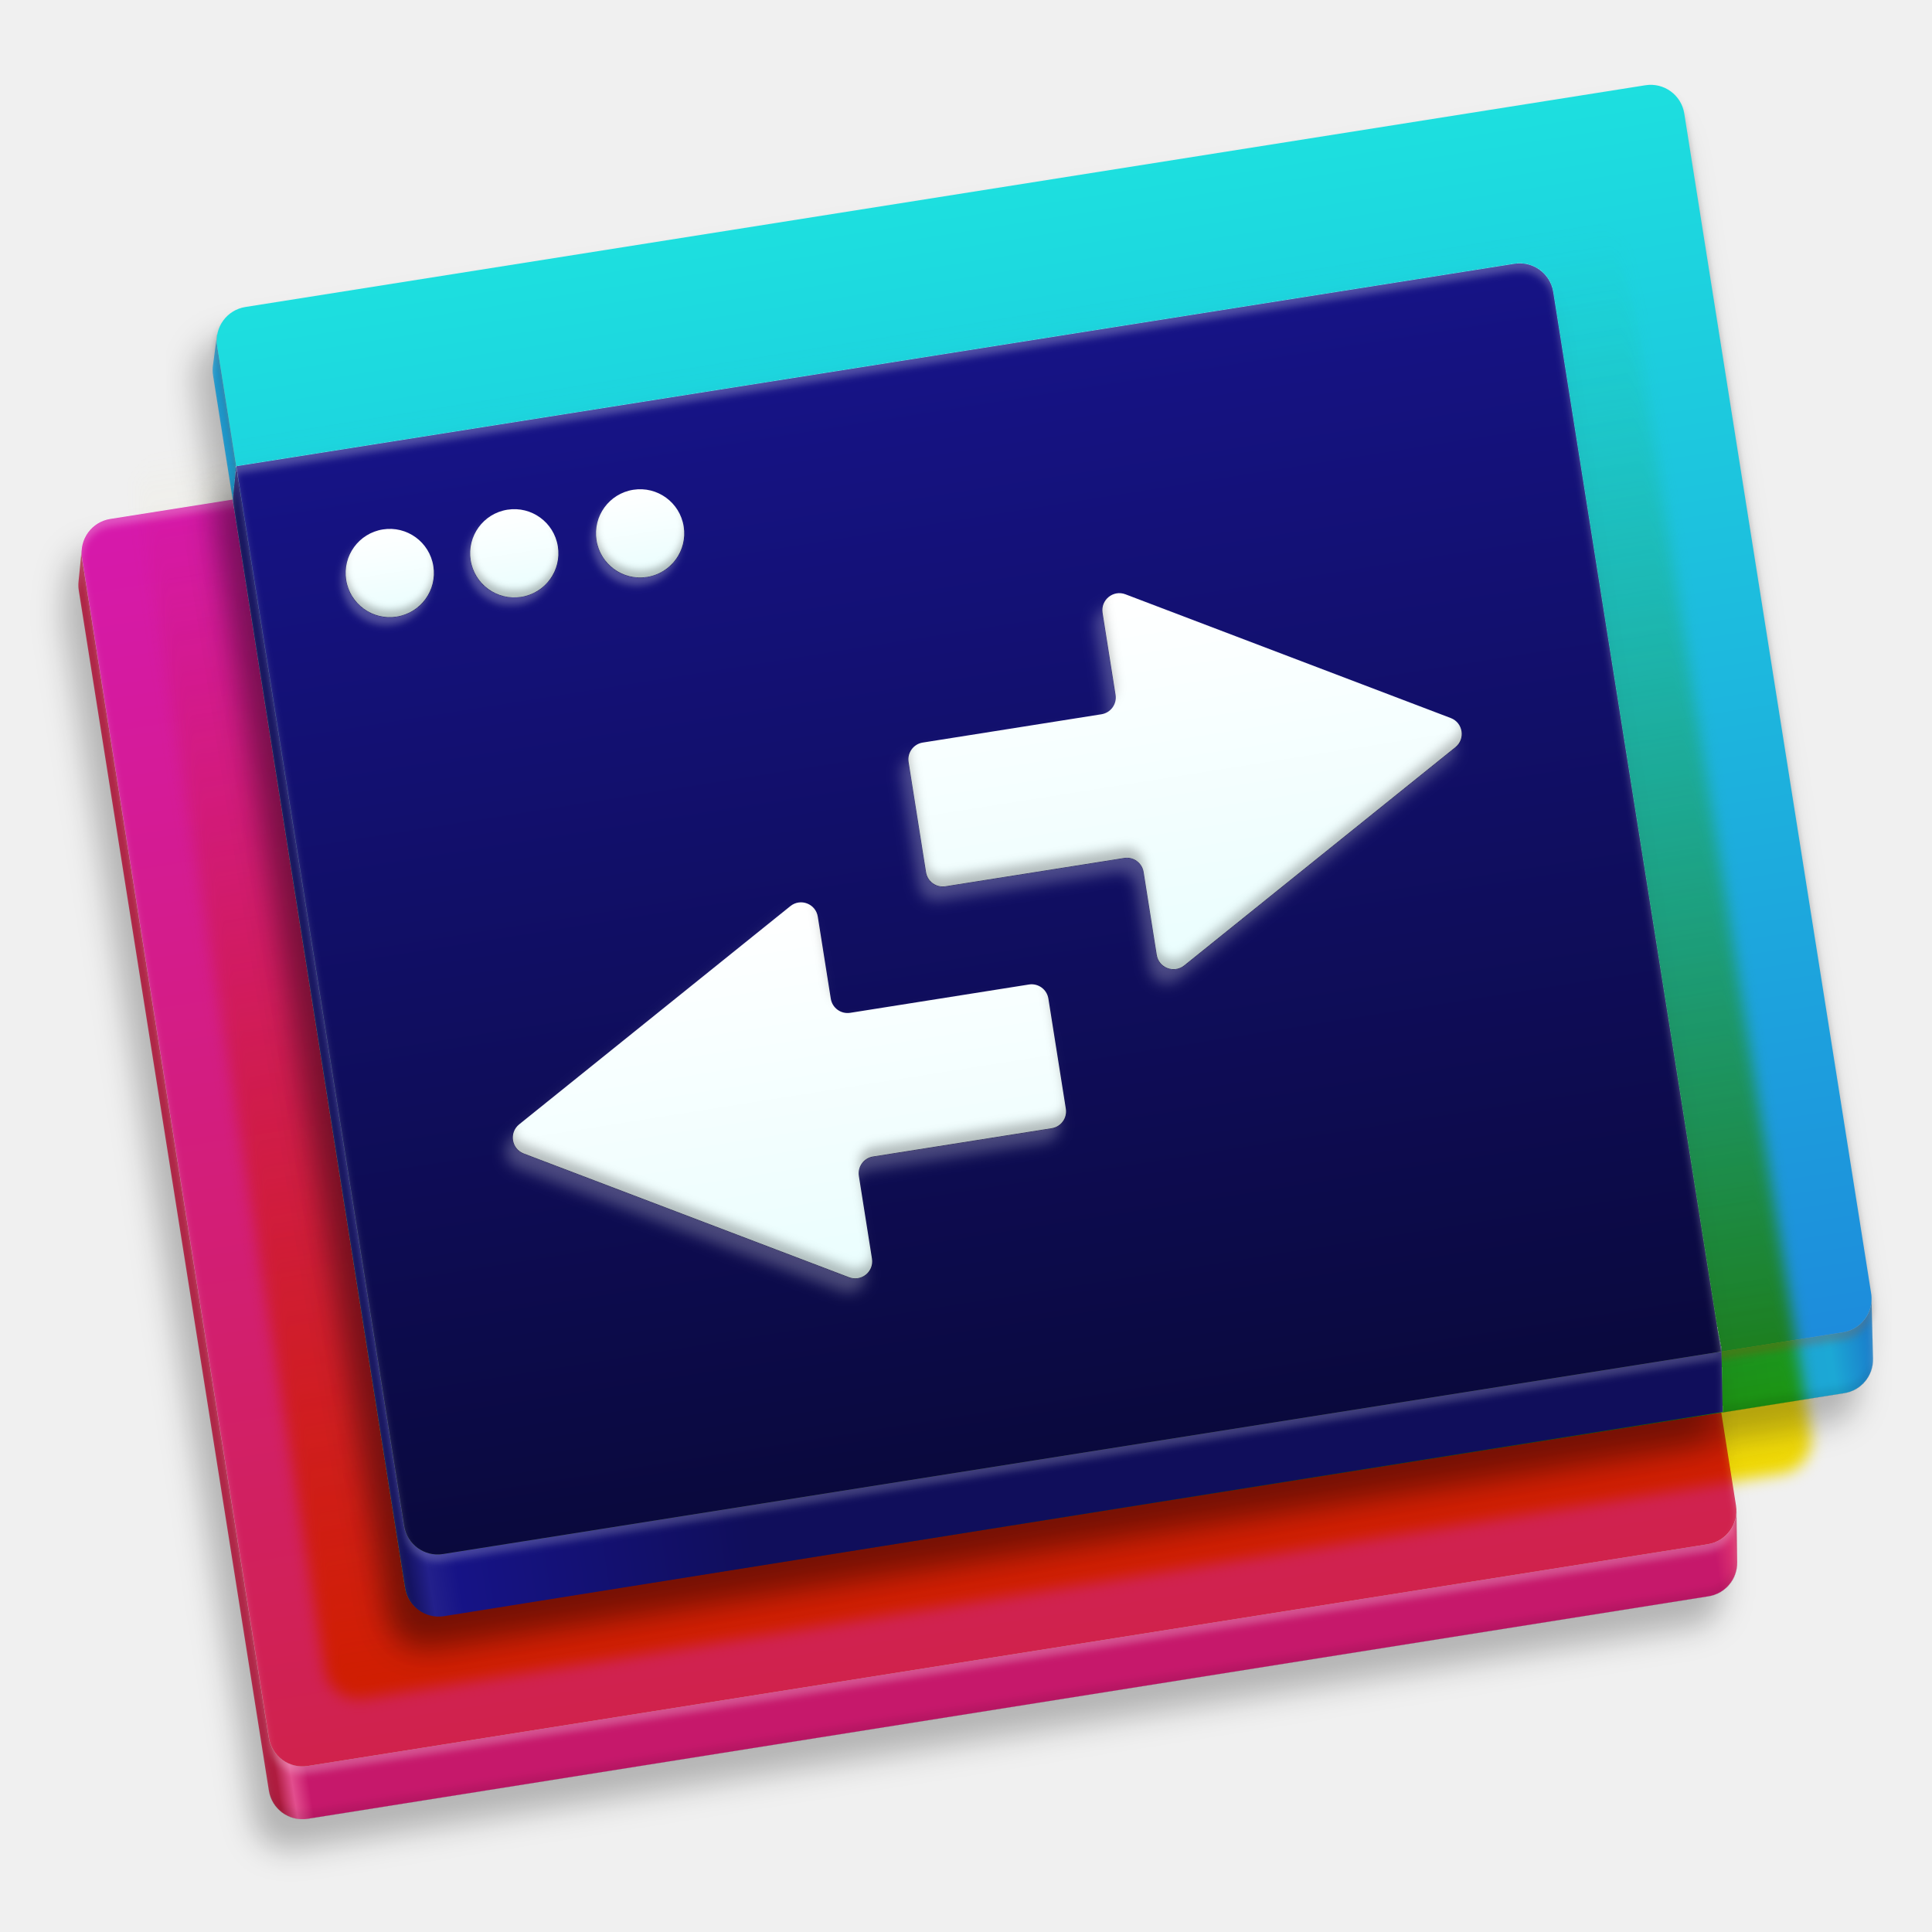
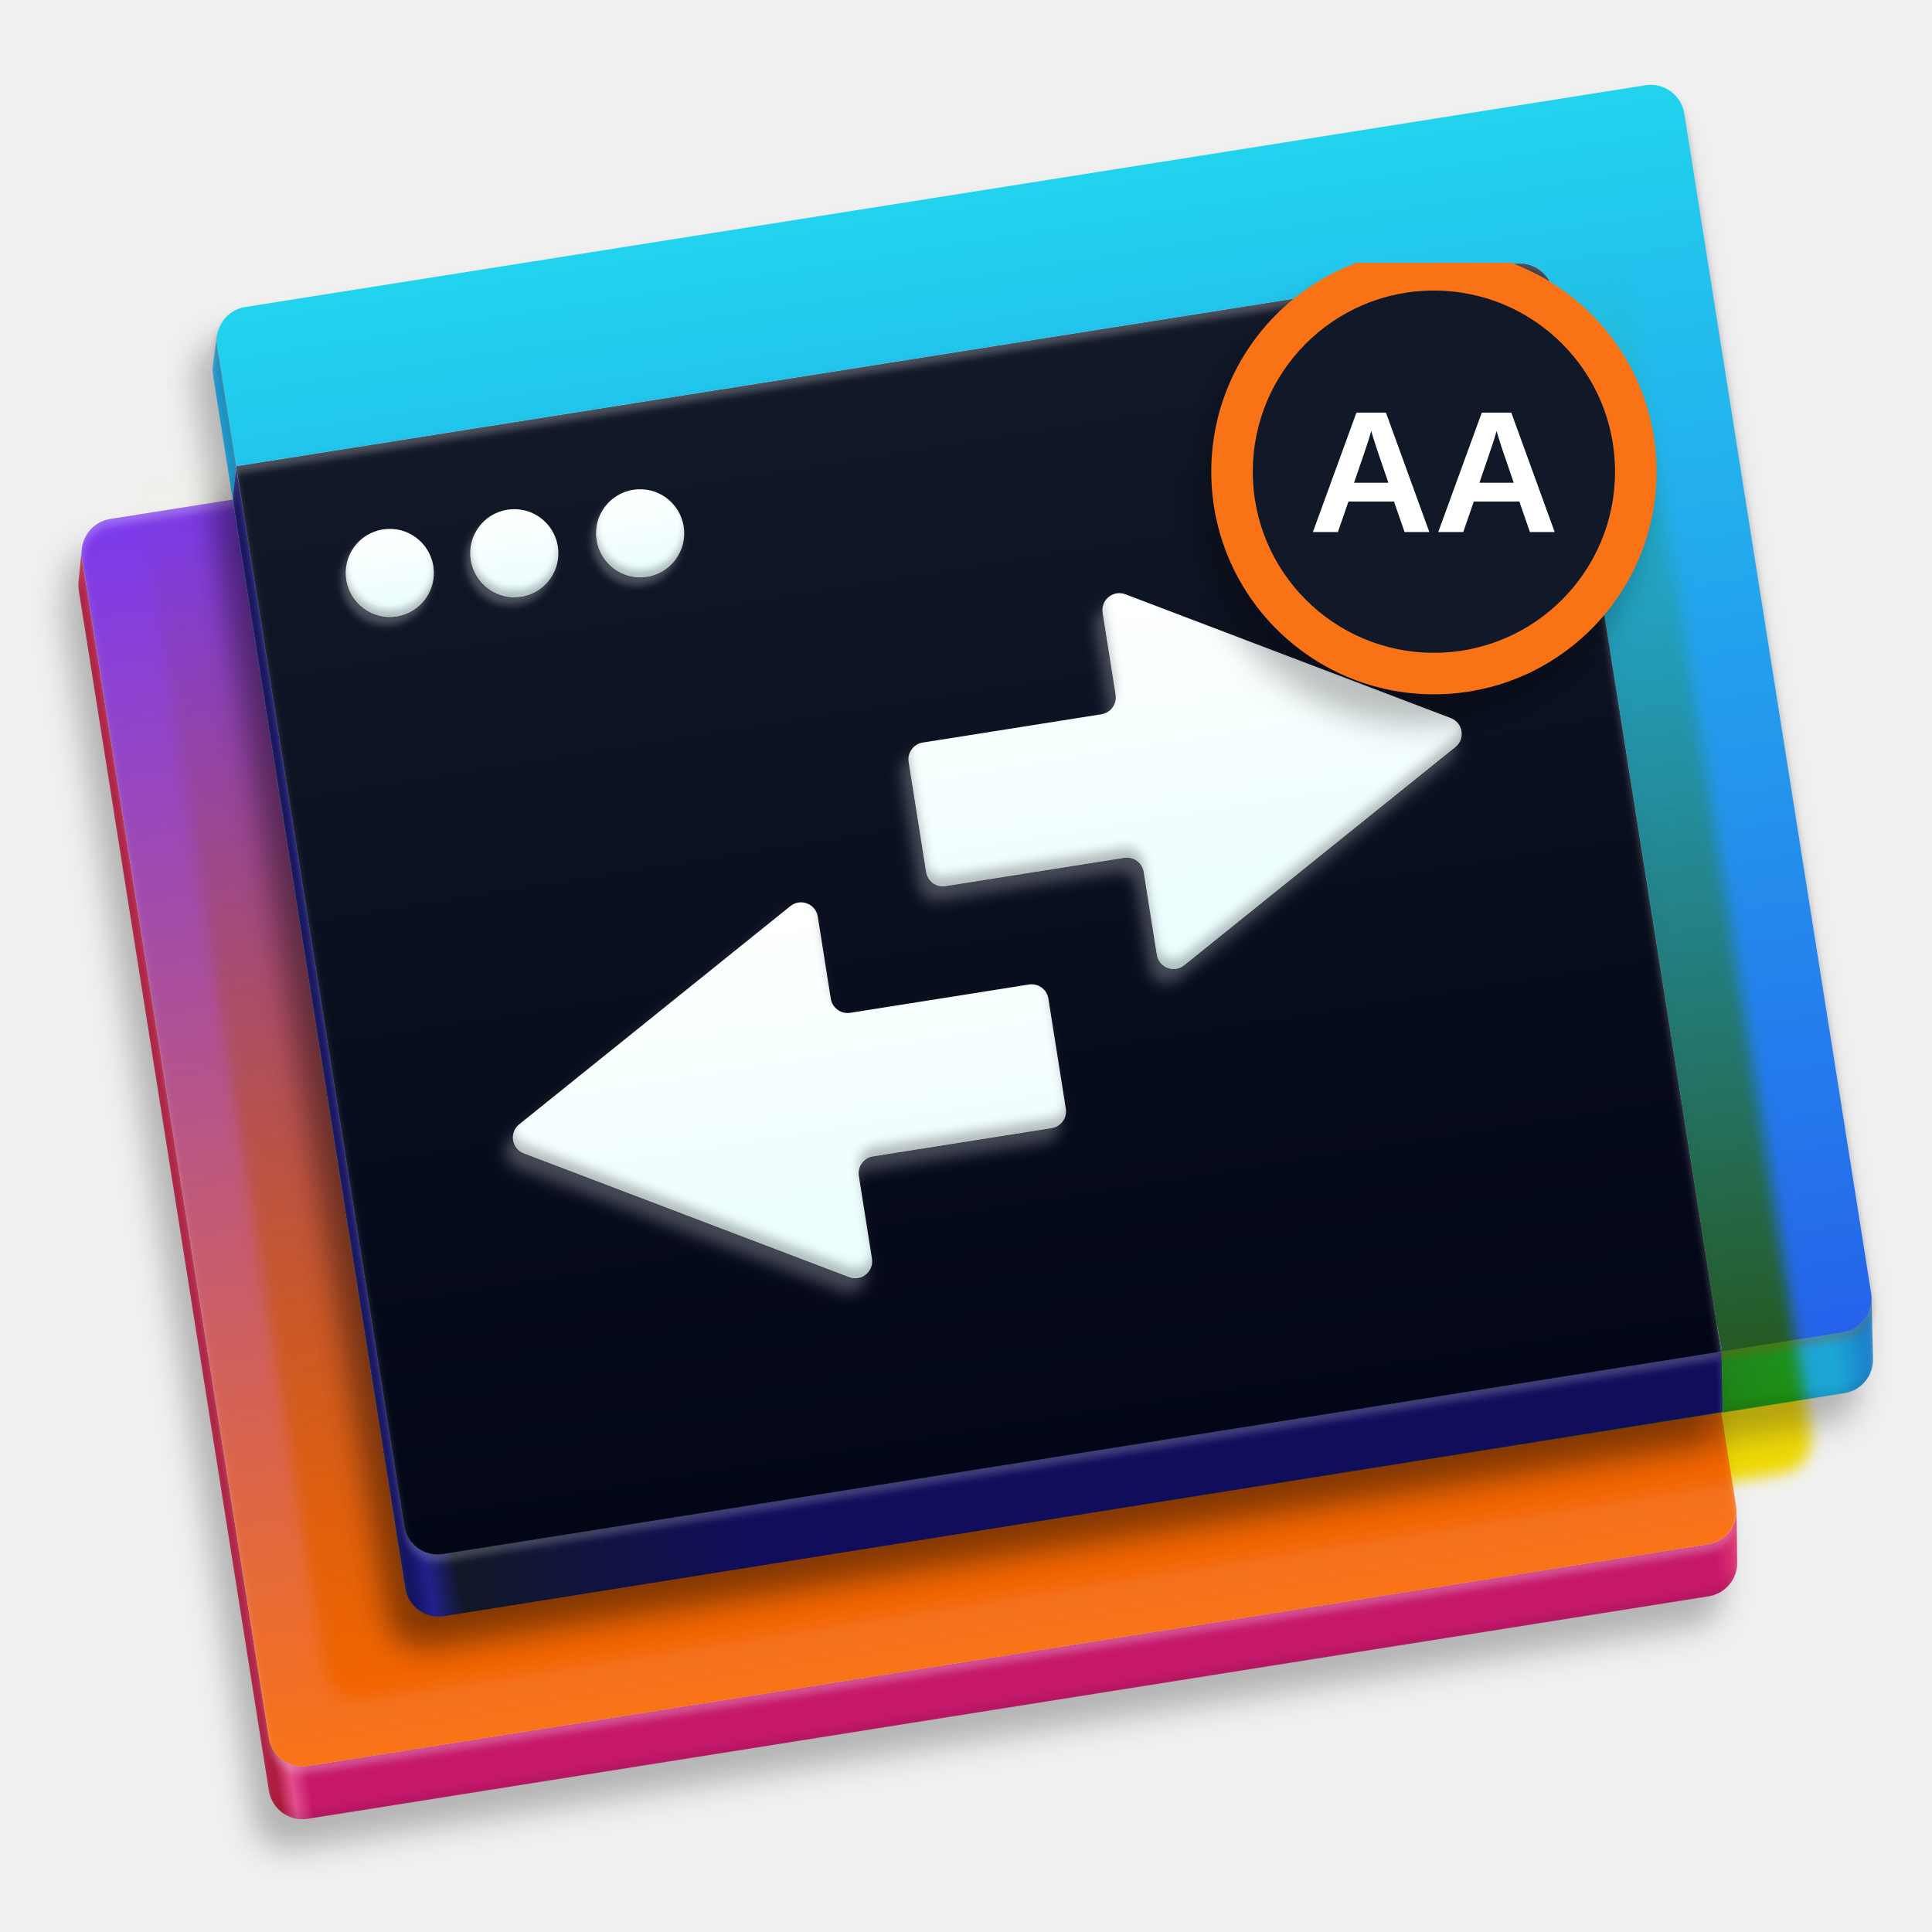
<svg xmlns="http://www.w3.org/2000/svg" width="1024" height="1024" viewBox="0 0 1024 1024" fill="none">
  <g filter="url(#filter0_d)">
    <g filter="url(#filter1_ii)">
      <path fill-rule="evenodd" clip-rule="evenodd" d="M43.265 291.8C43.195 293.059 43.256 294.346 43.461 295.643L142.516 921.048C144.071 930.866 153.291 937.565 163.11 936.01L905.155 818.482C914.385 817.02 920.858 808.785 920.309 799.646L920.357 799.934L920.749 828.022C920.874 836.968 914.41 844.647 905.574 846.05L163.109 963.979C153.288 965.539 144.062 958.839 142.507 949.017L41.752 312.88C41.513 311.366 41.467 309.828 41.617 308.302L43.24 291.803L43.265 291.8Z" fill="url(#paint0_linear)" />
    </g>
    <g filter="url(#filter2_i)">
      <rect x="40.645" y="277.864" width="787.295" height="669.201" rx="18" transform="rotate(-9 40.6455 277.864)" fill="url(#paint1_linear)" />
    </g>
  </g>
  <g filter="url(#filter3_d)">
    <g filter="url(#filter4_ii)">
      <path fill-rule="evenodd" clip-rule="evenodd" d="M115.124 177.45C114.8 179.339 114.775 181.312 115.091 183.31L214.145 808.715C215.701 818.534 224.921 825.233 234.74 823.678L976.785 706.149C985.349 704.793 991.539 697.605 991.95 689.275L992.729 720.141C992.956 729.161 986.47 736.956 977.558 738.372L235.269 856.276C225.448 857.835 216.223 851.136 214.667 841.314L112.926 198.946C112.653 197.223 112.632 195.469 112.864 193.74L115.044 177.46L115.124 177.45ZM991.828 686.119C991.848 686.281 991.866 686.442 991.883 686.603L991.878 686.421L991.828 686.119Z" fill="url(#paint2_linear)" />
    </g>
    <g filter="url(#filter5_d)">
      <rect x="112.274" y="165.532" width="787.295" height="669.201" rx="18" transform="rotate(-9 112.274 165.532)" fill="url(#paint3_linear)" />
    </g>
  </g>
  <g style="mix-blend-mode:multiply" filter="url(#filter6_f)">
    <rect x="70.281" y="241.96" width="797.465" height="669.201" rx="18" transform="rotate(-9 70.2812 241.96)" fill="url(#paint4_linear)" />
  </g>
  <g filter="url(#filter7_d)">
    <g filter="url(#filter8_i)">
      <path fill-rule="evenodd" clip-rule="evenodd" d="M125.235 247.067L123.623 262.421C123.459 263.985 123.5 265.563 123.746 267.117L214.743 841.65C216.3 851.478 225.536 858.179 235.362 856.608L913.066 748.318L912.397 714.939L910.111 703.3L912.183 716.388L234.786 823.678C224.967 825.233 215.747 818.534 214.192 808.715L125.235 247.067Z" fill="url(#paint5_linear)" />
    </g>
    <g filter="url(#filter9_i)">
      <path d="M125.243 247.115L802.641 139.826C812.46 138.271 821.68 144.97 823.235 154.789L912.184 716.388L234.786 823.678C224.967 825.233 215.747 818.534 214.192 808.715L125.243 247.115Z" fill="url(#paint6_linear)" />
    </g>
  </g>
  <g filter="url(#filter10_di)">
    <path fill-rule="evenodd" clip-rule="evenodd" d="M584.391 324.8C583.309 317.969 590.016 312.521 596.48 314.98L768.947 380.58C775.445 383.052 776.806 391.645 771.389 396.004L627.635 511.689C622.247 516.025 614.186 512.916 613.104 506.085L606.155 462.211C605.377 457.302 600.767 453.952 595.858 454.73L501.12 469.735C496.211 470.512 491.6 467.163 490.823 462.254L481.577 403.875C480.799 398.966 484.149 394.355 489.058 393.578L583.795 378.573C588.705 377.795 592.054 373.185 591.277 368.276L584.391 324.8Z" fill="url(#paint7_linear)" />
    <path fill-rule="evenodd" clip-rule="evenodd" d="M433.452 485.856C432.37 479.025 424.309 475.916 418.921 480.252L275.167 595.937C269.75 600.296 271.111 608.889 277.609 611.361L450.076 676.961C456.54 679.42 463.247 673.972 462.165 667.141L455.216 623.267C454.439 618.358 457.788 613.748 462.697 612.97L557.435 597.965C562.345 597.188 565.694 592.577 564.917 587.668L555.67 529.289C554.893 524.38 550.283 521.031 545.373 521.808L450.635 536.813C445.726 537.591 441.116 534.241 440.338 529.332L433.452 485.856Z" fill="url(#paint8_linear)" />
  </g>
  <g filter="url(#filter11_di)">
    <circle cx="206.587" cy="303.705" r="23.384" transform="rotate(-9 206.587 303.705)" fill="url(#paint9_linear)" />
    <circle cx="272.577" cy="293.253" r="23.384" transform="rotate(-9 272.577 293.253)" fill="url(#paint10_linear)" />
    <circle cx="339.277" cy="282.689" r="23.384" transform="rotate(-9 339.277 282.689)" fill="url(#paint11_linear)" />
+   </g>
+   <g filter="url(#filter7_d)">
+     <circle cx="760" cy="250" r="118" fill="#F97316" />
+     <circle cx="760" cy="250" r="96" fill="#111827" />
+     <text x="760" y="282" text-anchor="middle" font-family="Arial, Helvetica, sans-serif" font-size="92" font-weight="800" fill="#FFFFFF">AA</text>
  </g>
  <defs>
    <filter id="filter0_d" x="14.532" y="154.704" width="920.64" height="844.091" filterUnits="userSpaceOnUse" color-interpolation-filters="sRGB">
      <feFlood flood-opacity="0" result="BackgroundImageFix" />
      <feColorMatrix in="SourceAlpha" type="matrix" values="0 0 0 0 0 0 0 0 0 0 0 0 0 0 0 0 0 0 127 0" />
      <feOffset dx="-8" dy="16" />
      <feGaussianBlur stdDeviation="8" />
      <feColorMatrix type="matrix" values="0 0 0 0 0 0 0 0 0 0 0 0 0 0 0 0 0 0 0.25 0" />
      <feBlend mode="normal" in2="BackgroundImageFix" result="effect1_dropShadow" />
      <feBlend mode="normal" in="SourceGraphic" in2="effect1_dropShadow" result="shape" />
    </filter>
    <filter id="filter1_ii" x="38.532" y="164.716" width="888.64" height="806.08" filterUnits="userSpaceOnUse" color-interpolation-filters="sRGB">
      <feFlood flood-opacity="0" result="BackgroundImageFix" />
      <feBlend mode="normal" in="SourceGraphic" in2="BackgroundImageFix" result="shape" />
      <feColorMatrix in="SourceAlpha" type="matrix" values="0 0 0 0 0 0 0 0 0 0 0 0 0 0 0 0 0 0 127 0" result="hardAlpha" />
      <feOffset dy="4" />
      <feGaussianBlur stdDeviation="2" />
      <feComposite in2="hardAlpha" operator="arithmetic" k2="-1" k3="1" />
      <feColorMatrix type="matrix" values="0 0 0 0 1 0 0 0 0 1 0 0 0 0 1 0 0 0 0.25 0" />
      <feBlend mode="normal" in2="shape" result="effect1_innerShadow" />
      <feColorMatrix in="SourceAlpha" type="matrix" values="0 0 0 0 0 0 0 0 0 0 0 0 0 0 0 0 0 0 127 0" result="hardAlpha" />
      <feOffset dy="-4" />
      <feGaussianBlur stdDeviation="2" />
      <feComposite in2="hardAlpha" operator="arithmetic" k2="-1" k3="1" />
      <feColorMatrix type="matrix" values="0 0 0 0 0 0 0 0 0 0 0 0 0 0 0 0 0 0 0.08 0" />
      <feBlend mode="normal" in2="effect1_innerShadow" result="effect2_innerShadow" />
    </filter>
    <filter id="filter2_i" x="40.645" y="154.704" width="882.288" height="788.122" filterUnits="userSpaceOnUse" color-interpolation-filters="sRGB">
      <feFlood flood-opacity="0" result="BackgroundImageFix" />
      <feBlend mode="normal" in="SourceGraphic" in2="BackgroundImageFix" result="shape" />
      <feColorMatrix in="SourceAlpha" type="matrix" values="0 0 0 0 0 0 0 0 0 0 0 0 0 0 0 0 0 0 127 0" result="hardAlpha" />
      <feOffset dy="4" />
      <feGaussianBlur stdDeviation="2" />
      <feComposite in2="hardAlpha" operator="arithmetic" k2="-1" k3="1" />
      <feColorMatrix type="matrix" values="0 0 0 0 1 0 0 0 0 1 0 0 0 0 1 0 0 0 0.25 0" />
      <feBlend mode="normal" in2="shape" result="effect1_innerShadow" />
    </filter>
    <filter id="filter3_d" x="88.274" y="42.372" width="914.288" height="846.129" filterUnits="userSpaceOnUse" color-interpolation-filters="sRGB">
      <feFlood flood-opacity="0" result="BackgroundImageFix" />
      <feColorMatrix in="SourceAlpha" type="matrix" values="0 0 0 0 0 0 0 0 0 0 0 0 0 0 0 0 0 0 127 0" />
      <feOffset dx="-8" dy="16" />
      <feGaussianBlur stdDeviation="8" />
      <feColorMatrix type="matrix" values="0 0 0 0 0 0 0 0 0 0 0 0 0 0 0 0 0 0 0.25 0" />
      <feBlend mode="normal" in2="BackgroundImageFix" result="effect1_dropShadow" />
      <feBlend mode="normal" in="SourceGraphic" in2="effect1_dropShadow" result="shape" />
    </filter>
    <filter id="filter4_ii" x="112.704" y="173.45" width="880.03" height="687.051" filterUnits="userSpaceOnUse" color-interpolation-filters="sRGB">
      <feFlood flood-opacity="0" result="BackgroundImageFix" />
      <feBlend mode="normal" in="SourceGraphic" in2="BackgroundImageFix" result="shape" />
      <feColorMatrix in="SourceAlpha" type="matrix" values="0 0 0 0 0 0 0 0 0 0 0 0 0 0 0 0 0 0 127 0" result="hardAlpha" />
      <feOffset dy="4" />
      <feGaussianBlur stdDeviation="2" />
      <feComposite in2="hardAlpha" operator="arithmetic" k2="-1" k3="1" />
      <feColorMatrix type="matrix" values="0 0 0 0 1 0 0 0 0 1 0 0 0 0 1 0 0 0 0.25 0" />
      <feBlend mode="normal" in2="shape" result="effect1_innerShadow" />
      <feColorMatrix in="SourceAlpha" type="matrix" values="0 0 0 0 0 0 0 0 0 0 0 0 0 0 0 0 0 0 127 0" result="hardAlpha" />
      <feOffset dy="-4" />
      <feGaussianBlur stdDeviation="2" />
      <feComposite in2="hardAlpha" operator="arithmetic" k2="-1" k3="1" />
      <feColorMatrix type="matrix" values="0 0 0 0 0 0 0 0 0 0 0 0 0 0 0 0 0 0 0.08 0" />
      <feBlend mode="normal" in2="effect1_innerShadow" result="effect2_innerShadow" />
    </filter>
    <filter id="filter5_d" x="108.274" y="42.372" width="890.288" height="792.122" filterUnits="userSpaceOnUse" color-interpolation-filters="sRGB">
      <feFlood flood-opacity="0" result="BackgroundImageFix" />
      <feColorMatrix in="SourceAlpha" type="matrix" values="0 0 0 0 0 0 0 0 0 0 0 0 0 0 0 0 0 0 127 0" />
      <feOffset dy="4" />
      <feGaussianBlur stdDeviation="2" />
      <feColorMatrix type="matrix" values="0 0 0 0 0 0 0 0 0 0 0 0 0 0 0 0 0 0 0.25 0" />
      <feBlend mode="normal" in2="BackgroundImageFix" result="effect1_dropShadow" />
      <feBlend mode="normal" in="SourceGraphic" in2="effect1_dropShadow" result="shape" />
    </filter>
    <filter id="filter6_f" x="62.281" y="109.209" width="908.333" height="801.713" filterUnits="userSpaceOnUse" color-interpolation-filters="sRGB">
      <feFlood flood-opacity="0" result="BackgroundImageFix" />
      <feBlend mode="normal" in="SourceGraphic" in2="BackgroundImageFix" result="shape" />
      <feGaussianBlur stdDeviation="4" result="effect1_foregroundBlur" />
    </filter>
    <filter id="filter7_d" x="99.524" y="139.602" width="821.542" height="749.235" filterUnits="userSpaceOnUse" color-interpolation-filters="sRGB">
      <feFlood flood-opacity="0" result="BackgroundImageFix" />
      <feColorMatrix in="SourceAlpha" type="matrix" values="0 0 0 0 0 0 0 0 0 0 0 0 0 0 0 0 0 0 127 0" />
      <feOffset dx="-8" dy="16" />
      <feGaussianBlur stdDeviation="8" />
      <feColorMatrix type="matrix" values="0 0 0 0 0 0 0 0 0 0 0 0 0 0 0 0 0 0 0.25 0" />
      <feBlend mode="normal" in2="BackgroundImageFix" result="effect1_dropShadow" />
      <feBlend mode="normal" in="SourceGraphic" in2="effect1_dropShadow" result="shape" />
    </filter>
    <filter id="filter8_i" x="123.524" y="247.067" width="789.542" height="613.77" filterUnits="userSpaceOnUse" color-interpolation-filters="sRGB">
      <feFlood flood-opacity="0" result="BackgroundImageFix" />
      <feBlend mode="normal" in="SourceGraphic" in2="BackgroundImageFix" result="shape" />
      <feColorMatrix in="SourceAlpha" type="matrix" values="0 0 0 0 0 0 0 0 0 0 0 0 0 0 0 0 0 0 127 0" result="hardAlpha" />
      <feOffset dy="4" />
      <feGaussianBlur stdDeviation="2" />
      <feComposite in2="hardAlpha" operator="arithmetic" k2="-1" k3="1" />
      <feColorMatrix type="matrix" values="0 0 0 0 1 0 0 0 0 1 0 0 0 0 1 0 0 0 0.2 0" />
      <feBlend mode="normal" in2="shape" result="effect1_innerShadow" />
    </filter>
    <filter id="filter9_i" x="125.243" y="139.602" width="786.94" height="688.3" filterUnits="userSpaceOnUse" color-interpolation-filters="sRGB">
      <feFlood flood-opacity="0" result="BackgroundImageFix" />
      <feBlend mode="normal" in="SourceGraphic" in2="BackgroundImageFix" result="shape" />
      <feColorMatrix in="SourceAlpha" type="matrix" values="0 0 0 0 0 0 0 0 0 0 0 0 0 0 0 0 0 0 127 0" result="hardAlpha" />
      <feOffset dy="4" />
      <feGaussianBlur stdDeviation="2" />
      <feComposite in2="hardAlpha" operator="arithmetic" k2="-1" k3="1" />
      <feColorMatrix type="matrix" values="0 0 0 0 1 0 0 0 0 1 0 0 0 0 1 0 0 0 0.25 0" />
      <feBlend mode="normal" in2="shape" result="effect1_innerShadow" />
    </filter>
    <filter id="filter10_di" x="260.874" y="308.913" width="517.52" height="383.226" filterUnits="userSpaceOnUse" color-interpolation-filters="sRGB">
      <feFlood flood-opacity="0" result="BackgroundImageFix" />
      <feColorMatrix in="SourceAlpha" type="matrix" values="0 0 0 0 0 0 0 0 0 0 0 0 0 0 0 0 0 0 127 0" />
      <feOffset dx="-3.644" dy="7.288" />
      <feGaussianBlur stdDeviation="3.644" />
      <feColorMatrix type="matrix" values="0 0 0 0 1 0 0 0 0 1 0 0 0 0 1 0 0 0 0.25 0" />
      <feBlend mode="normal" in2="BackgroundImageFix" result="effect1_dropShadow" />
      <feBlend mode="normal" in="SourceGraphic" in2="effect1_dropShadow" result="shape" />
      <feColorMatrix in="SourceAlpha" type="matrix" values="0 0 0 0 0 0 0 0 0 0 0 0 0 0 0 0 0 0 127 0" result="hardAlpha" />
      <feOffset dy="-5.466" />
      <feGaussianBlur stdDeviation="2.733" />
      <feComposite in2="hardAlpha" operator="arithmetic" k2="-1" k3="1" />
      <feColorMatrix type="matrix" values="0 0 0 0 0 0 0 0 0 0 0 0 0 0 0 0 0 0 0.25 0" />
      <feBlend mode="normal" in2="shape" result="effect2_innerShadow" />
    </filter>
    <filter id="filter11_di" x="177.199" y="255.301" width="187.466" height="79.792" filterUnits="userSpaceOnUse" color-interpolation-filters="sRGB">
      <feFlood flood-opacity="0" result="BackgroundImageFix" />
      <feColorMatrix in="SourceAlpha" type="matrix" values="0 0 0 0 0 0 0 0 0 0 0 0 0 0 0 0 0 0 127 0" />
      <feOffset dx="-2" dy="4" />
      <feGaussianBlur stdDeviation="2" />
      <feColorMatrix type="matrix" values="0 0 0 0 1 0 0 0 0 1 0 0 0 0 1 0 0 0 0.25 0" />
      <feBlend mode="normal" in2="BackgroundImageFix" result="effect1_dropShadow" />
      <feBlend mode="normal" in="SourceGraphic" in2="effect1_dropShadow" result="shape" />
      <feColorMatrix in="SourceAlpha" type="matrix" values="0 0 0 0 0 0 0 0 0 0 0 0 0 0 0 0 0 0 127 0" result="hardAlpha" />
      <feOffset dy="-4" />
      <feGaussianBlur stdDeviation="2" />
      <feComposite in2="hardAlpha" operator="arithmetic" k2="-1" k3="1" />
      <feColorMatrix type="matrix" values="0 0 0 0 0 0 0 0 0 0 0 0 0 0 0 0 0 0 0.25 0" />
      <feBlend mode="normal" in2="shape" result="effect2_innerShadow" />
    </filter>
    <linearGradient id="paint0_linear" x1="147.206" y1="947.458" x2="929.056" y2="823.625" gradientUnits="userSpaceOnUse">
      <stop stop-color="#AF1C3F" />
      <stop offset="0.01" stop-color="#E24E8E" />
      <stop offset="0.021" stop-color="#C6186B" />
      <stop offset="0.975" stop-color="#C6186B" />
      <stop offset="0.989" stop-color="#DE3471" />
      <stop offset="1" stop-color="#AF1C3F" />
    </linearGradient>
    <linearGradient id="paint1_linear" x1="434.293" y1="277.864" x2="434.293" y2="947.065" gradientUnits="userSpaceOnUse">
-       <stop stop-color="#D619AC" />
-       <stop offset="1" stop-color="#D0224C" />
+       <stop stop-color="#7C3AED" />
+       <stop offset="1" stop-color="#F97316" />
    </linearGradient>
    <linearGradient id="paint2_linear" x1="216.437" y1="835.868" x2="990.025" y2="711.145" gradientUnits="userSpaceOnUse">
      <stop offset="0.003" stop-color="#1598D0" />
      <stop offset="0.014" stop-color="#4BBAF2" />
      <stop offset="0.022" stop-color="#1CA8D4" />
-       <stop offset="0.75" stop-color="#1D8CDC" />
+       <stop offset="0.75" stop-color="#2563EB" />
      <stop offset="0.974" stop-color="#1CA8D5" />
      <stop offset="1" stop-color="#1A81CC" />
    </linearGradient>
    <linearGradient id="paint3_linear" x1="505.922" y1="165.532" x2="505.922" y2="834.732" gradientUnits="userSpaceOnUse">
-       <stop stop-color="#1DDFDF" />
-       <stop offset="1" stop-color="#1D8CDC" />
+       <stop stop-color="#22D3EE" />
+       <stop offset="1" stop-color="#2563EB" />
    </linearGradient>
    <linearGradient id="paint4_linear" x1="469.014" y1="241.96" x2="469.014" y2="911.16" gradientUnits="userSpaceOnUse">
      <stop stop-color="#F0E57E" stop-opacity="0" />
      <stop offset="1" stop-color="#FFE600" />
    </linearGradient>
    <linearGradient id="paint5_linear" x1="211.033" y1="831.064" x2="906.144" y2="721.575" gradientUnits="userSpaceOnUse">
      <stop stop-color="#0D0C4E" />
      <stop offset="0.022" stop-color="#23208B" />
-       <stop offset="0.044" stop-color="#161386" />
+       <stop offset="0.044" stop-color="#111827" />
      <stop offset="0.266" stop-color="#100E5B" />
      <stop offset="1" stop-color="#100E5B" />
    </linearGradient>
    <linearGradient id="paint6_linear" x1="472.831" y1="192.063" x2="564.596" y2="771.441" gradientUnits="userSpaceOnUse">
-       <stop stop-color="#161386" />
-       <stop offset="1" stop-color="#0A093D" />
+       <stop stop-color="#111827" />
+       <stop offset="1" stop-color="#020617" />
    </linearGradient>
    <linearGradient id="paint7_linear" x1="614.667" y1="310.879" x2="646.2" y2="509.969" gradientUnits="userSpaceOnUse">
      <stop stop-color="white" />
      <stop offset="1" stop-color="#EAFEFE" />
    </linearGradient>
    <linearGradient id="paint8_linear" x1="400.356" y1="481.972" x2="431.889" y2="681.062" gradientUnits="userSpaceOnUse">
      <stop stop-color="white" />
      <stop offset="1" stop-color="#EAFEFE" />
    </linearGradient>
    <linearGradient id="paint9_linear" x1="206.587" y1="280.32" x2="206.587" y2="327.089" gradientUnits="userSpaceOnUse">
      <stop stop-color="white" />
      <stop offset="1" stop-color="#EAFEFE" />
    </linearGradient>
    <linearGradient id="paint10_linear" x1="272.577" y1="269.868" x2="272.577" y2="316.637" gradientUnits="userSpaceOnUse">
      <stop stop-color="white" />
      <stop offset="1" stop-color="#EAFEFE" />
    </linearGradient>
    <linearGradient id="paint11_linear" x1="339.277" y1="259.304" x2="339.277" y2="306.073" gradientUnits="userSpaceOnUse">
      <stop stop-color="white" />
      <stop offset="1" stop-color="#EAFEFE" />
    </linearGradient>
  </defs>
</svg>
